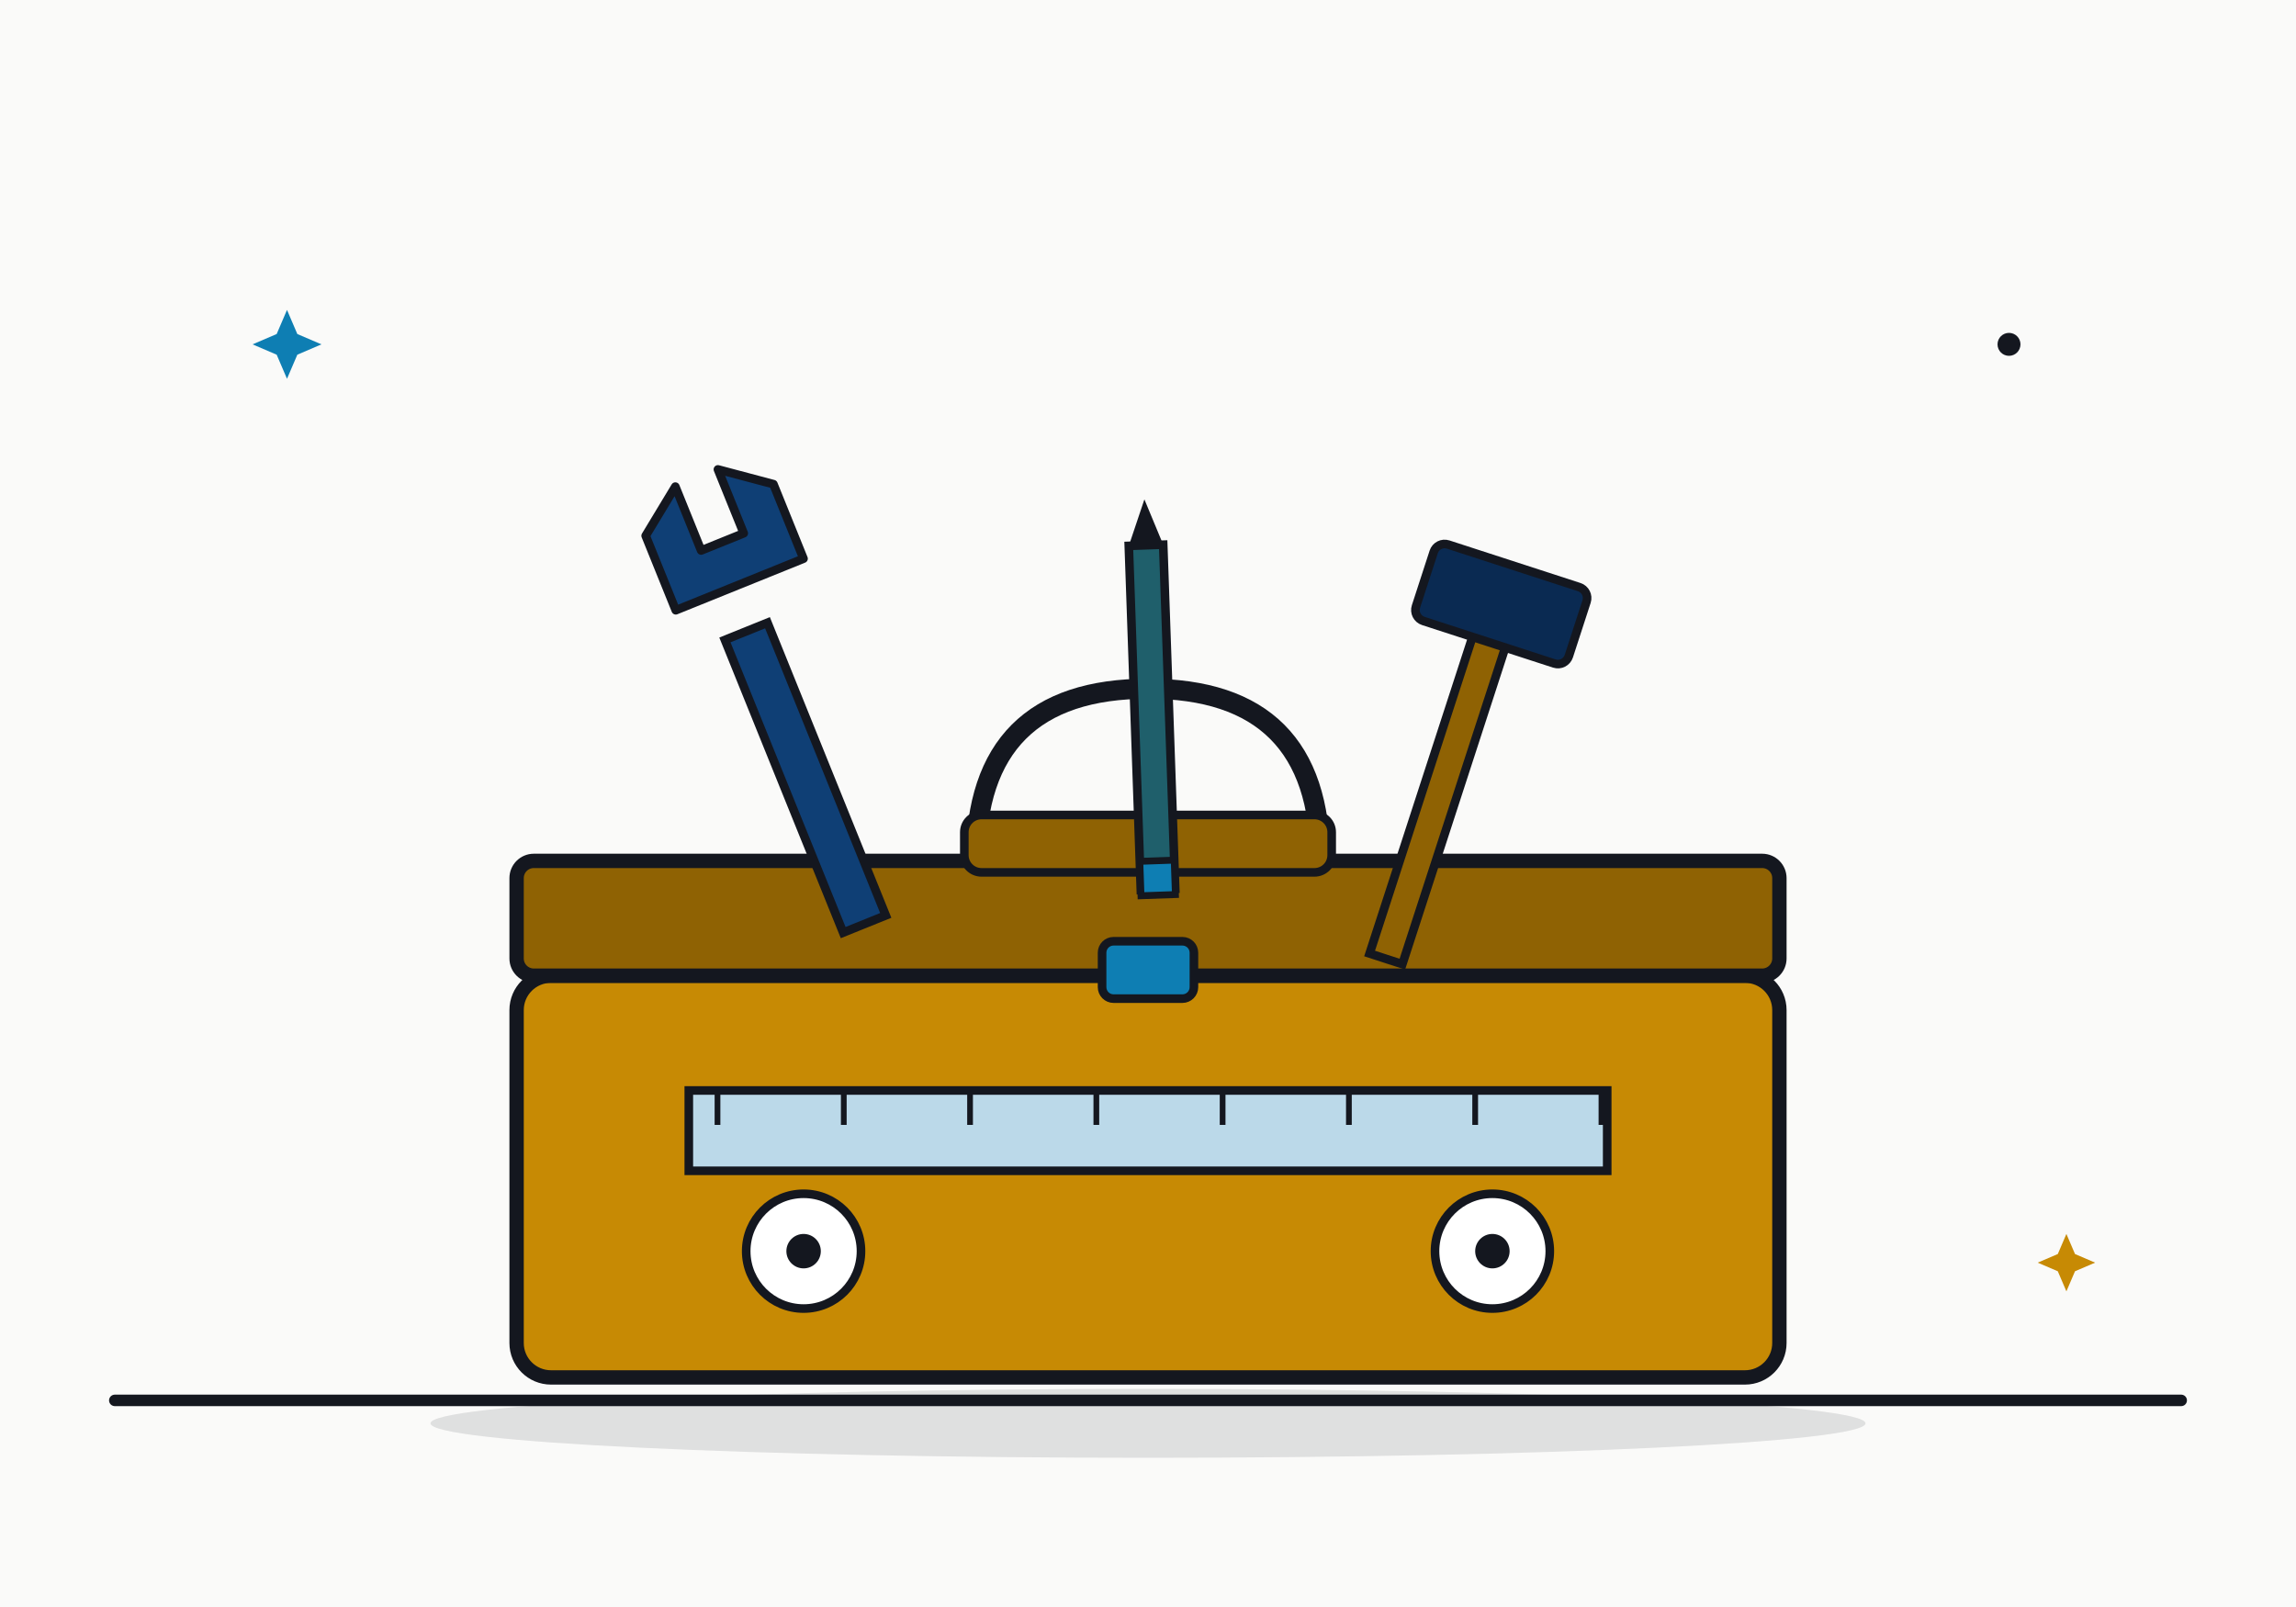
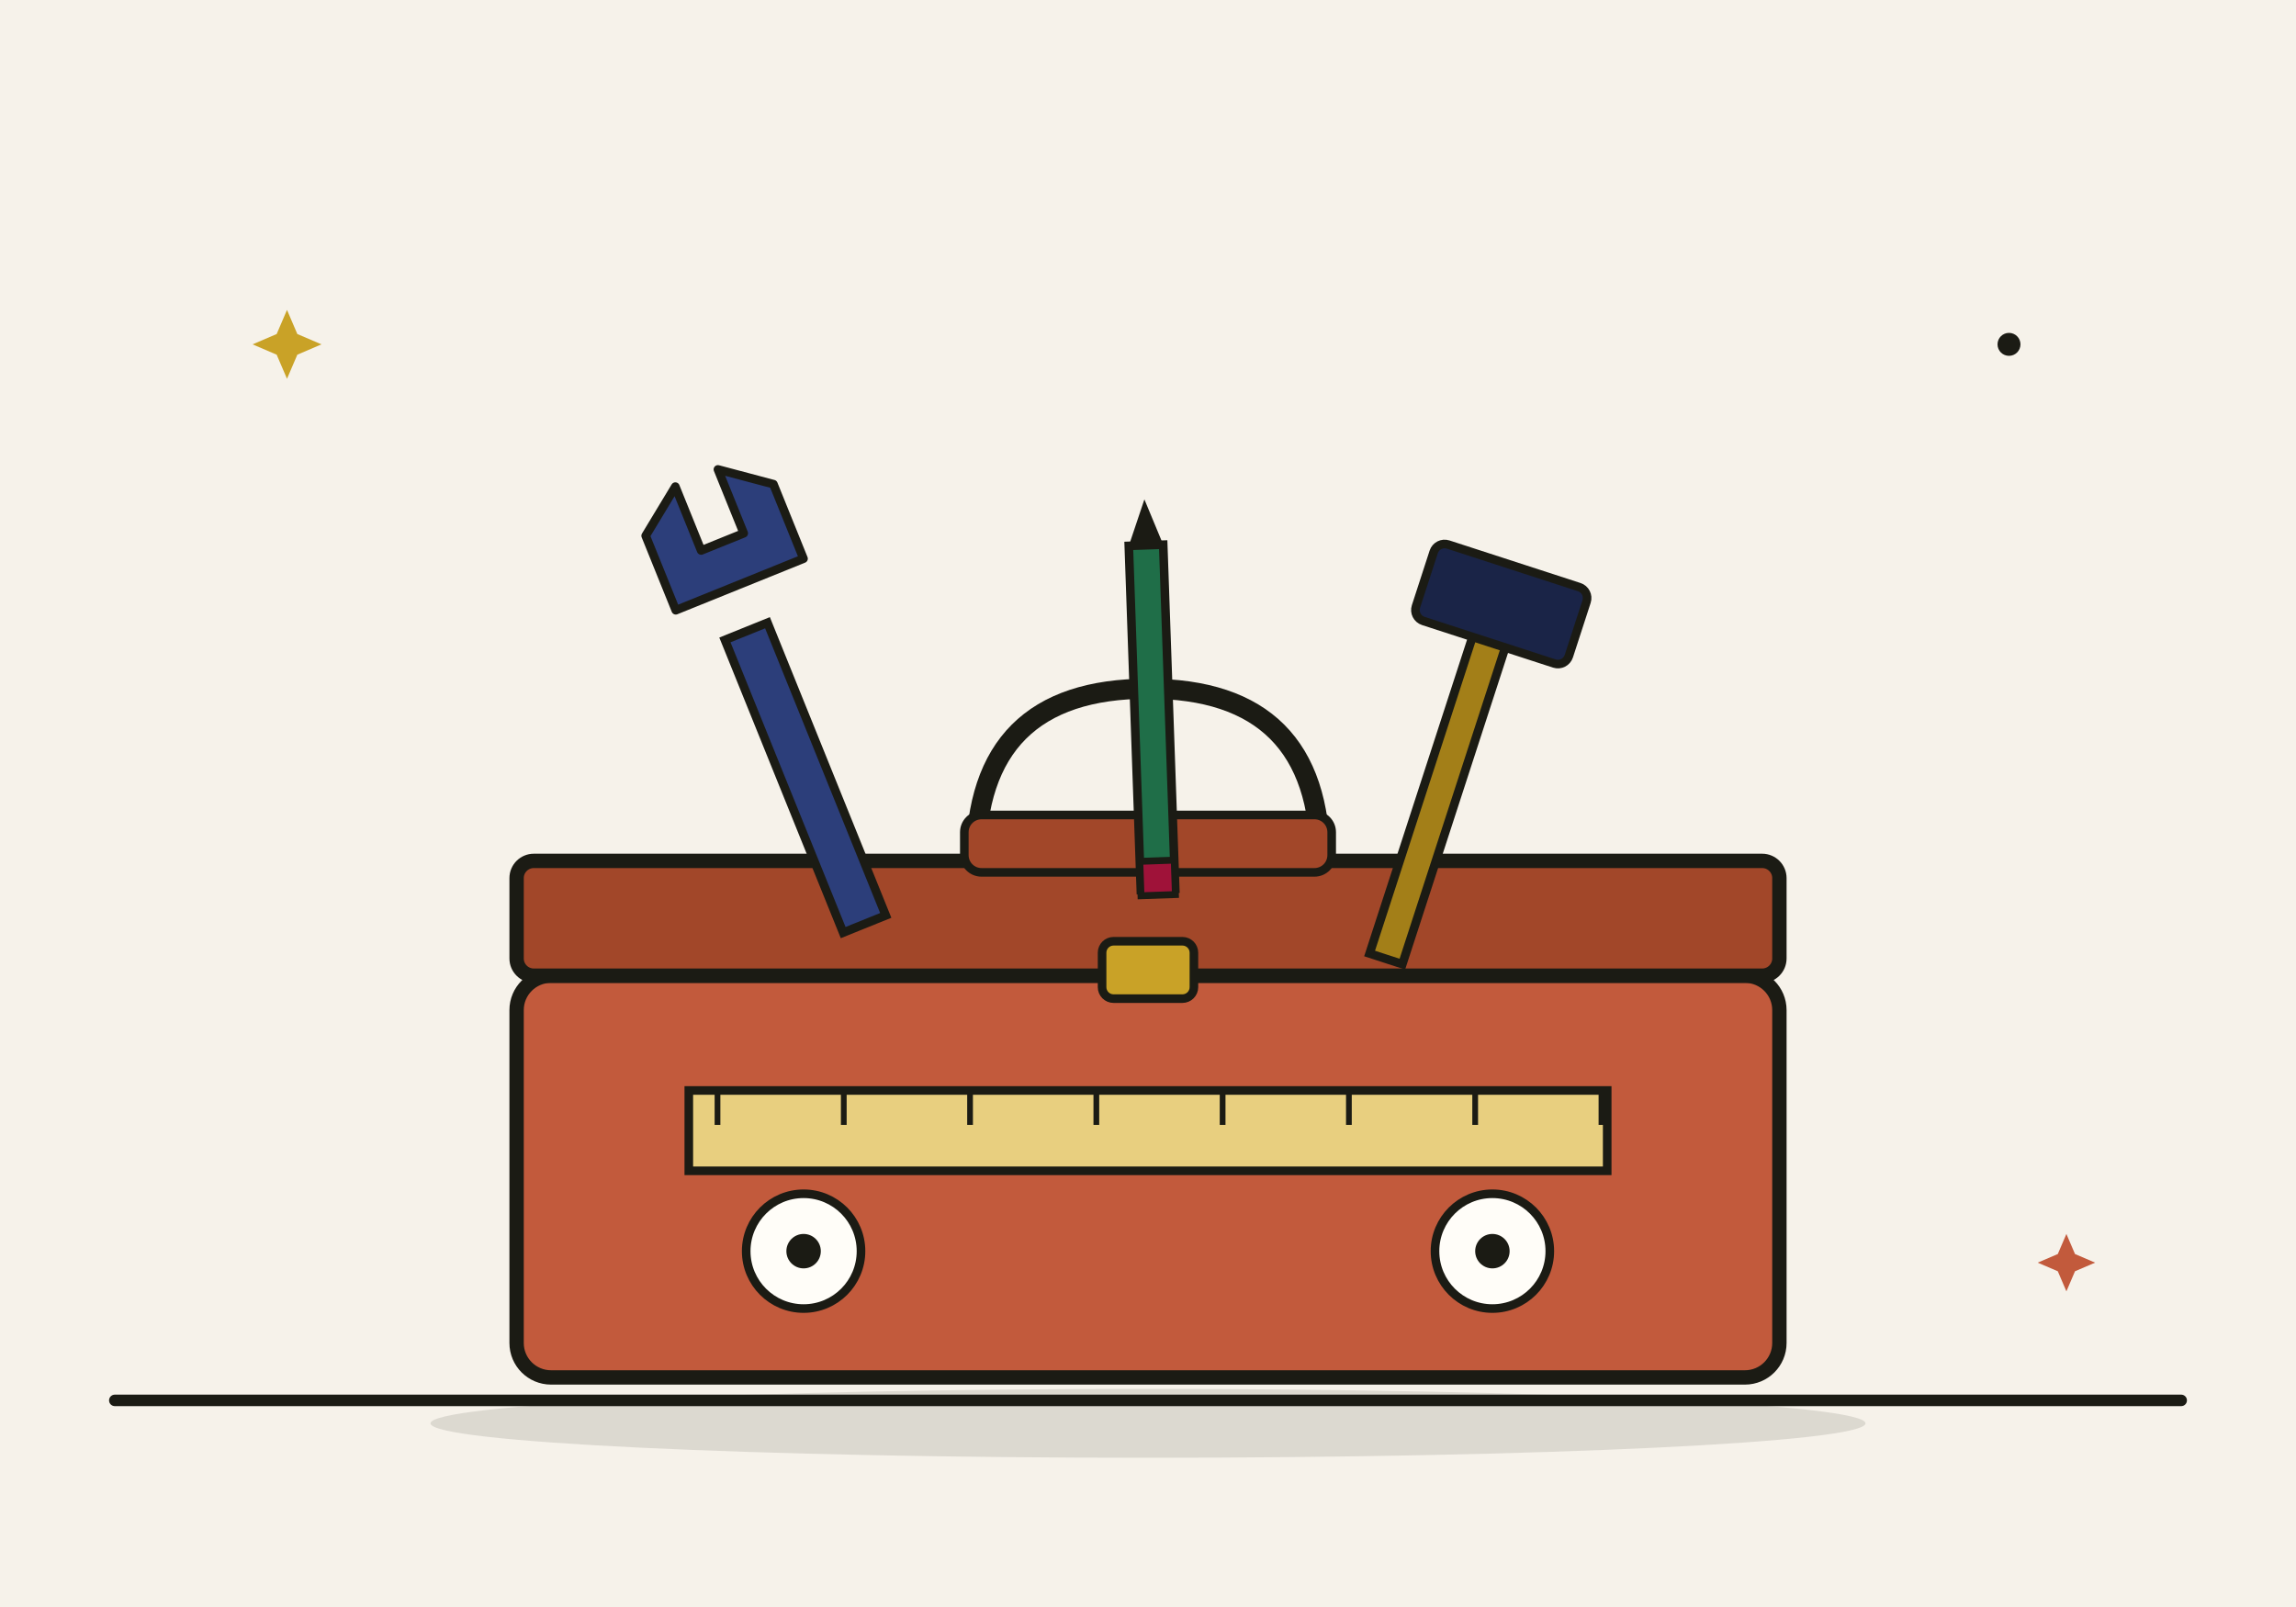
<svg xmlns="http://www.w3.org/2000/svg" viewBox="0 0 400 280" width="400" height="280">
-   <rect width="400" height="280" fill="#FAFAF9" />
-   <path d="M50 54 L51.8 58.2 L56 60 L51.8 61.8 L50 66 L48.2 61.8 L44 60 L48.2 58.2 Z" fill="#0E7EB3" />
-   <circle cx="350" cy="60" r="2" fill="#14171F" />
-   <path d="M360 215 L361.5 218.5 L365 220 L361.5 221.5 L360 225 L358.5 221.5 L355 220 L358.5 218.5 Z" fill="#C78A04" />
-   <line x1="20" y1="244" x2="380" y2="244" stroke="#14171F" stroke-width="2" stroke-linecap="round" />
-   <ellipse cx="200" cy="248" rx="125" ry="6" fill="#14171F" opacity="0.12" />
-   <rect x="90" y="170" width="220" height="70" rx="6" fill="#C78A04" stroke="#14171F" stroke-width="2.5" />
-   <rect x="90" y="150" width="220" height="20" rx="3" fill="#8F6203" stroke="#14171F" stroke-width="2.5" />
-   <path d="M170 150 Q170 120 200 120 Q230 120 230 150" fill="none" stroke="#14171F" stroke-width="3.5" stroke-linecap="round" />
-   <rect x="168" y="142" width="64" height="10" rx="3" fill="#8F6203" stroke="#14171F" stroke-width="1.5" />
-   <rect x="192" y="164" width="16" height="10" rx="2" fill="#0E7EB3" stroke="#14171F" stroke-width="1.5" />
+   <rect width="400" height="280" fill="#F6F2EA" />
+   <path d="M50 54 L51.8 58.2 L56 60 L51.8 61.8 L50 66 L48.2 61.8 L44 60 L48.2 58.2 Z" fill="#C9A227" />
+   <circle cx="350" cy="60" r="2" fill="#1B1B14" />
+   <path d="M360 215 L361.5 218.5 L365 220 L361.5 221.5 L360 225 L358.5 221.5 L355 220 L358.5 218.5 Z" fill="#C25A3C" />
+   <line x1="20" y1="244" x2="380" y2="244" stroke="#1B1B14" stroke-width="2" stroke-linecap="round" />
+   <ellipse cx="200" cy="248" rx="125" ry="6" fill="#1B1B14" opacity="0.12" />
+   <rect x="90" y="170" width="220" height="70" rx="6" fill="#C25A3C" stroke="#1B1B14" stroke-width="2.5" />
+   <rect x="90" y="150" width="220" height="20" rx="3" fill="#A24729" stroke="#1B1B14" stroke-width="2.5" />
+   <path d="M170 150 Q170 120 200 120 Q230 120 230 150" fill="none" stroke="#1B1B14" stroke-width="3.5" stroke-linecap="round" />
+   <rect x="168" y="142" width="64" height="10" rx="3" fill="#A24729" stroke="#1B1B14" stroke-width="1.5" />
+   <rect x="192" y="164" width="16" height="10" rx="2" fill="#C9A227" stroke="#1B1B14" stroke-width="1.5" />
  <g transform="translate(130 110) rotate(-22)">
-     <rect x="-4" y="0" width="8" height="55" fill="#0F3F75" stroke="#14171F" stroke-width="1.5" />
-     <path d="M-10 -8 L-10 -22 L-2 -28 L-2 -16 L6 -16 L6 -28 L14 -22 L14 -8 Z" fill="#0F3F75" stroke="#14171F" stroke-width="1.5" stroke-linejoin="round" />
+     <rect x="-4" y="0" width="8" height="55" fill="#2C3E7A" stroke="#1B1B14" stroke-width="1.5" />
+     <path d="M-10 -8 L-10 -22 L-2 -28 L-2 -16 L6 -16 L6 -28 L14 -22 L14 -8 Z" fill="#2C3E7A" stroke="#1B1B14" stroke-width="1.5" stroke-linejoin="round" />
  </g>
  <g transform="translate(260 110) rotate(18)">
-     <rect x="-3" y="0" width="6" height="60" fill="#8F6203" stroke="#14171F" stroke-width="1.5" />
-     <rect x="-14" y="-12" width="28" height="14" rx="2" fill="#0A2A52" stroke="#14171F" stroke-width="1.5" />
+     <rect x="-3" y="0" width="6" height="60" fill="#A37F18" stroke="#1B1B14" stroke-width="1.5" />
+     <rect x="-14" y="-12" width="28" height="14" rx="2" fill="#1A2447" stroke="#1B1B14" stroke-width="1.5" />
  </g>
  <g transform="translate(200 105) rotate(-2)">
-     <rect x="-3" y="-10" width="6" height="60" fill="#1F5F6B" stroke="#14171F" stroke-width="1.5" />
-     <path d="M-3 -10 L0 -18 L3 -10 Z" fill="#14171F" />
-     <rect x="-3" y="45" width="6" height="6" fill="#0E7EB3" stroke="#14171F" stroke-width="1.2" />
+     <rect x="-3" y="-10" width="6" height="60" fill="#1F6E48" stroke="#1B1B14" stroke-width="1.5" />
+     <path d="M-3 -10 L0 -18 L3 -10 Z" fill="#1B1B14" />
+     <rect x="-3" y="45" width="6" height="6" fill="#9F1239" stroke="#1B1B14" stroke-width="1.2" />
  </g>
-   <rect x="120" y="190" width="160" height="14" fill="#BBD9E9" stroke="#14171F" stroke-width="1.5" />
-   <line x1="125" y1="190" x2="125" y2="196" stroke="#14171F" stroke-width="1" />
-   <line x1="147" y1="190" x2="147" y2="196" stroke="#14171F" stroke-width="1" />
-   <line x1="169" y1="190" x2="169" y2="196" stroke="#14171F" stroke-width="1" />
-   <line x1="191" y1="190" x2="191" y2="196" stroke="#14171F" stroke-width="1" />
-   <line x1="213" y1="190" x2="213" y2="196" stroke="#14171F" stroke-width="1" />
-   <line x1="235" y1="190" x2="235" y2="196" stroke="#14171F" stroke-width="1" />
-   <line x1="257" y1="190" x2="257" y2="196" stroke="#14171F" stroke-width="1" />
-   <line x1="279" y1="190" x2="279" y2="196" stroke="#14171F" stroke-width="1" />
-   <circle cx="140" cy="218" r="10" fill="#FFFFFF" stroke="#14171F" stroke-width="1.5" />
-   <circle cx="140" cy="218" r="3" fill="#14171F" />
-   <circle cx="260" cy="218" r="10" fill="#FFFFFF" stroke="#14171F" stroke-width="1.5" />
-   <circle cx="260" cy="218" r="3" fill="#14171F" />
+   <rect x="120" y="190" width="160" height="14" fill="#E8CF7F" stroke="#1B1B14" stroke-width="1.5" />
+   <line x1="125" y1="190" x2="125" y2="196" stroke="#1B1B14" stroke-width="1" />
+   <line x1="147" y1="190" x2="147" y2="196" stroke="#1B1B14" stroke-width="1" />
+   <line x1="169" y1="190" x2="169" y2="196" stroke="#1B1B14" stroke-width="1" />
+   <line x1="191" y1="190" x2="191" y2="196" stroke="#1B1B14" stroke-width="1" />
+   <line x1="213" y1="190" x2="213" y2="196" stroke="#1B1B14" stroke-width="1" />
+   <line x1="235" y1="190" x2="235" y2="196" stroke="#1B1B14" stroke-width="1" />
+   <line x1="257" y1="190" x2="257" y2="196" stroke="#1B1B14" stroke-width="1" />
+   <line x1="279" y1="190" x2="279" y2="196" stroke="#1B1B14" stroke-width="1" />
+   <circle cx="140" cy="218" r="10" fill="#FFFDF8" stroke="#1B1B14" stroke-width="1.5" />
+   <circle cx="140" cy="218" r="3" fill="#1B1B14" />
+   <circle cx="260" cy="218" r="10" fill="#FFFDF8" stroke="#1B1B14" stroke-width="1.5" />
+   <circle cx="260" cy="218" r="3" fill="#1B1B14" />
</svg>
